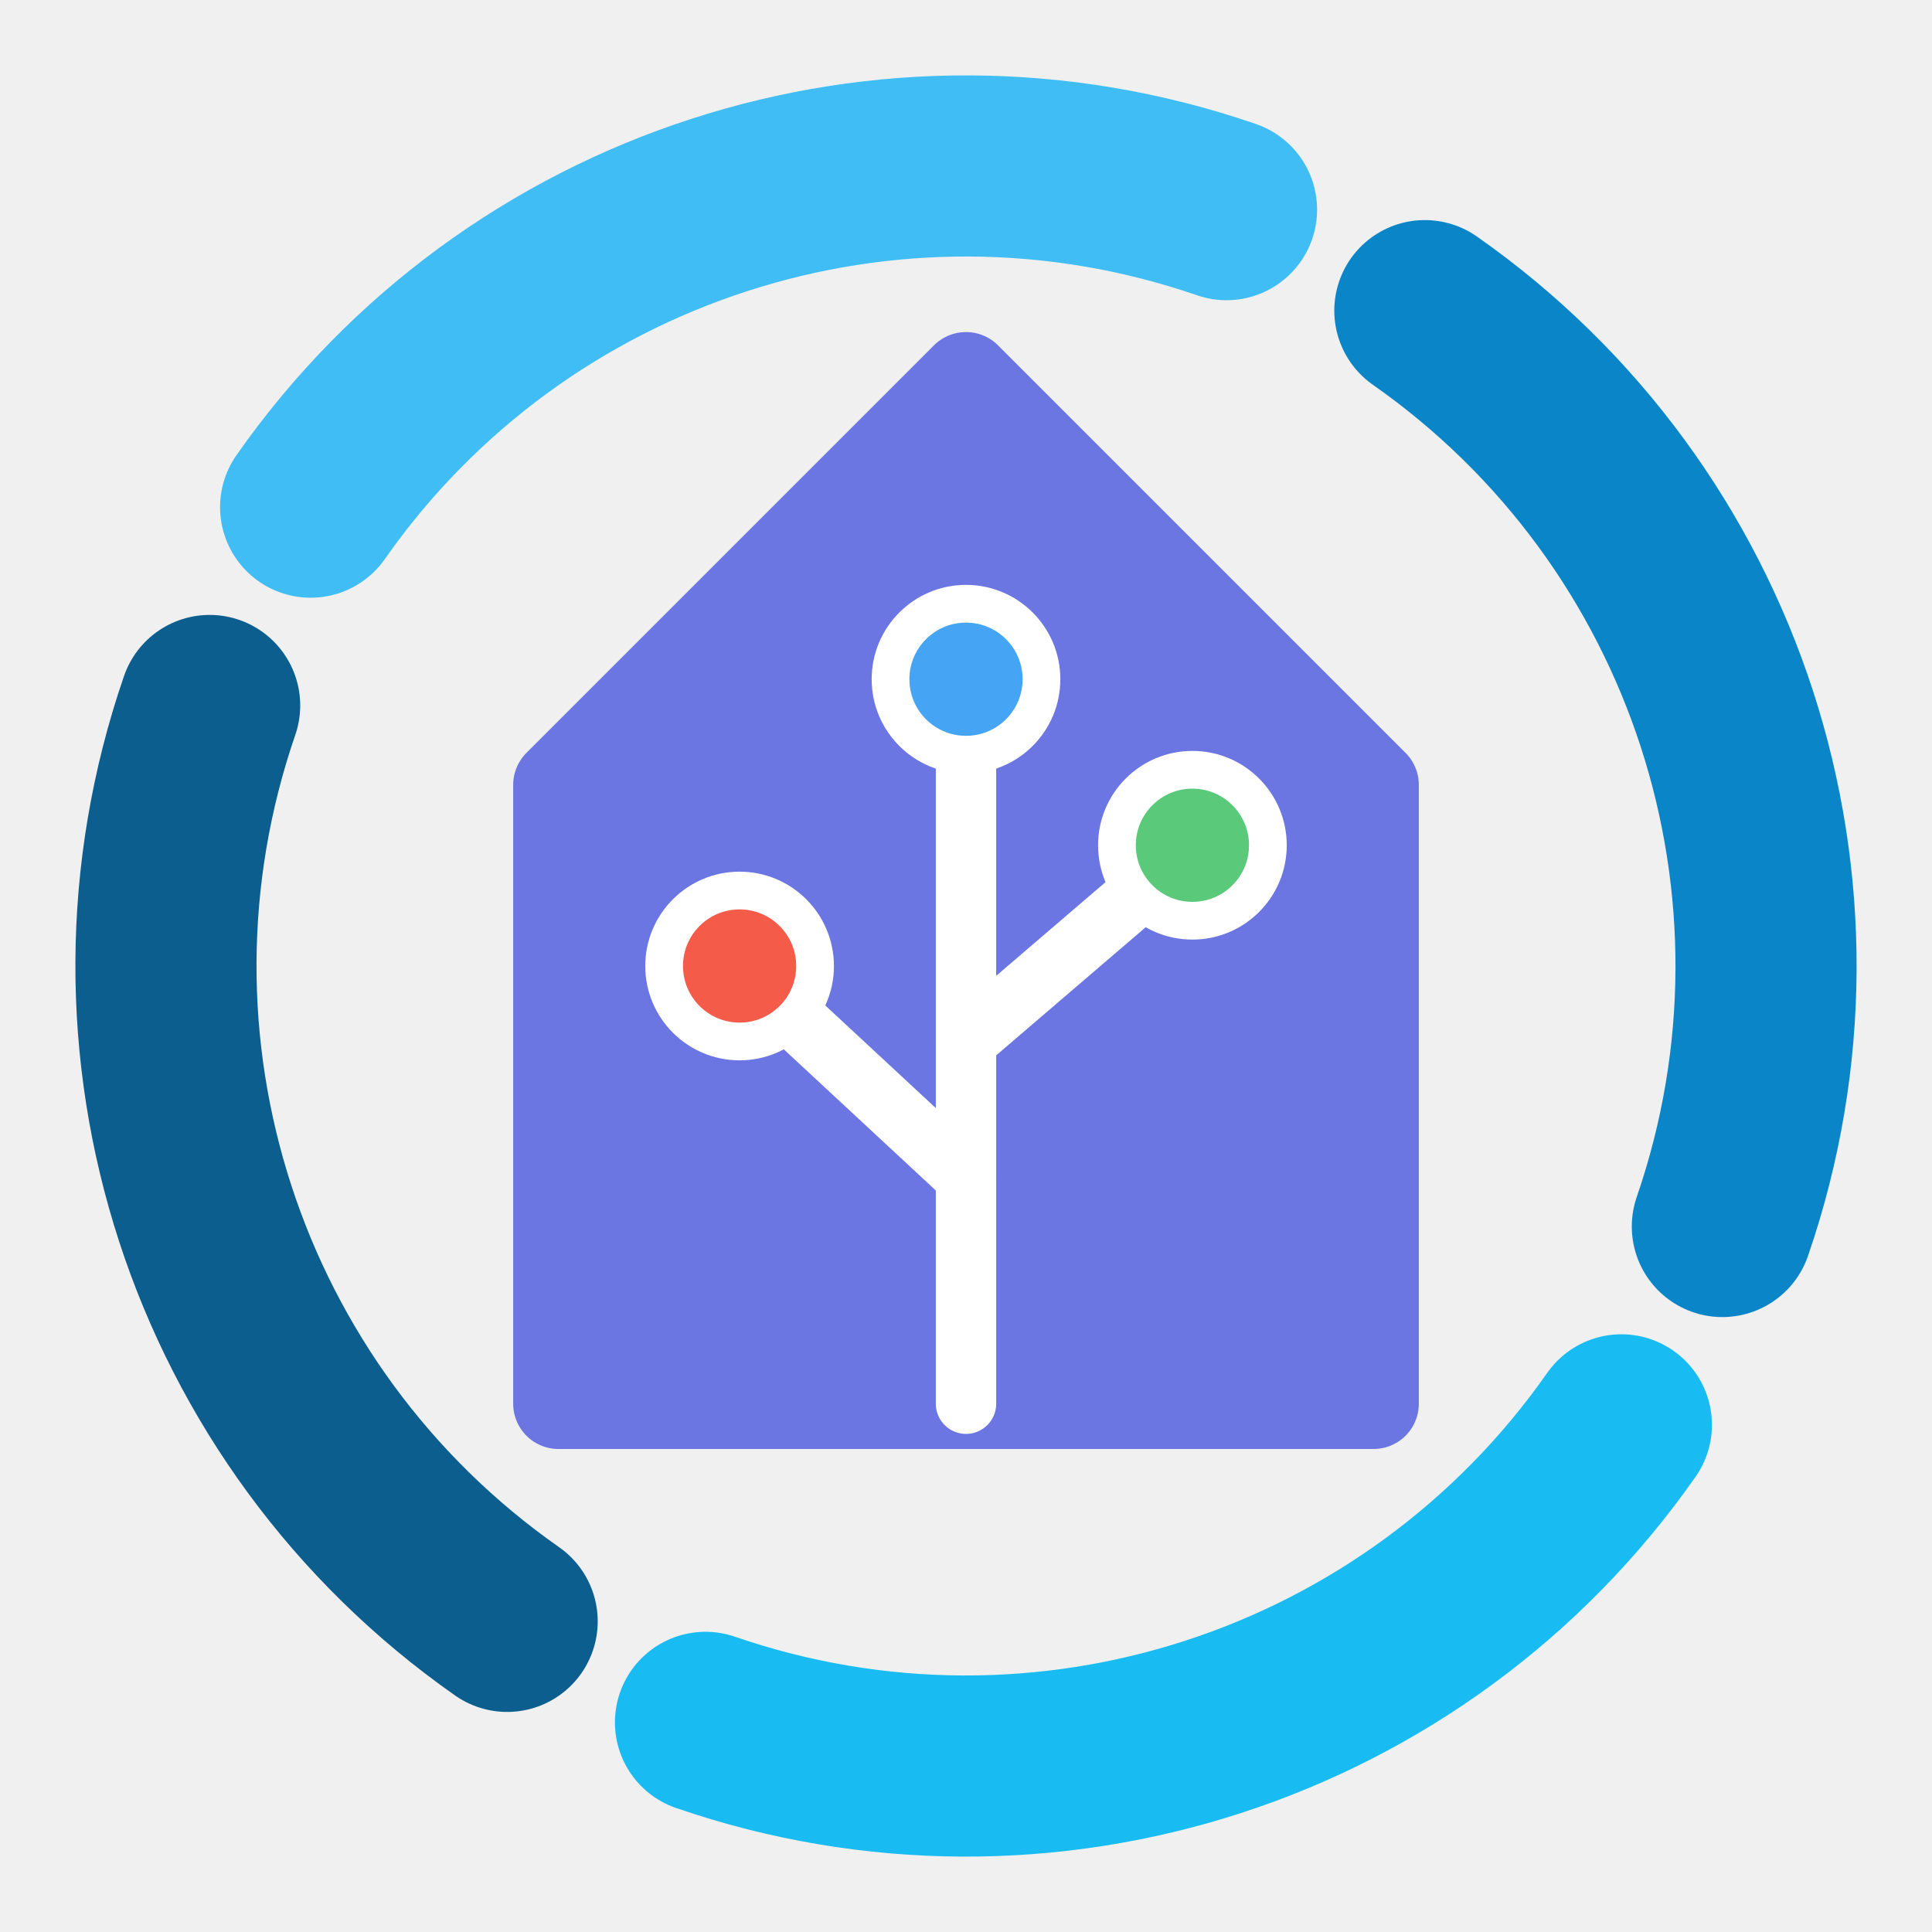
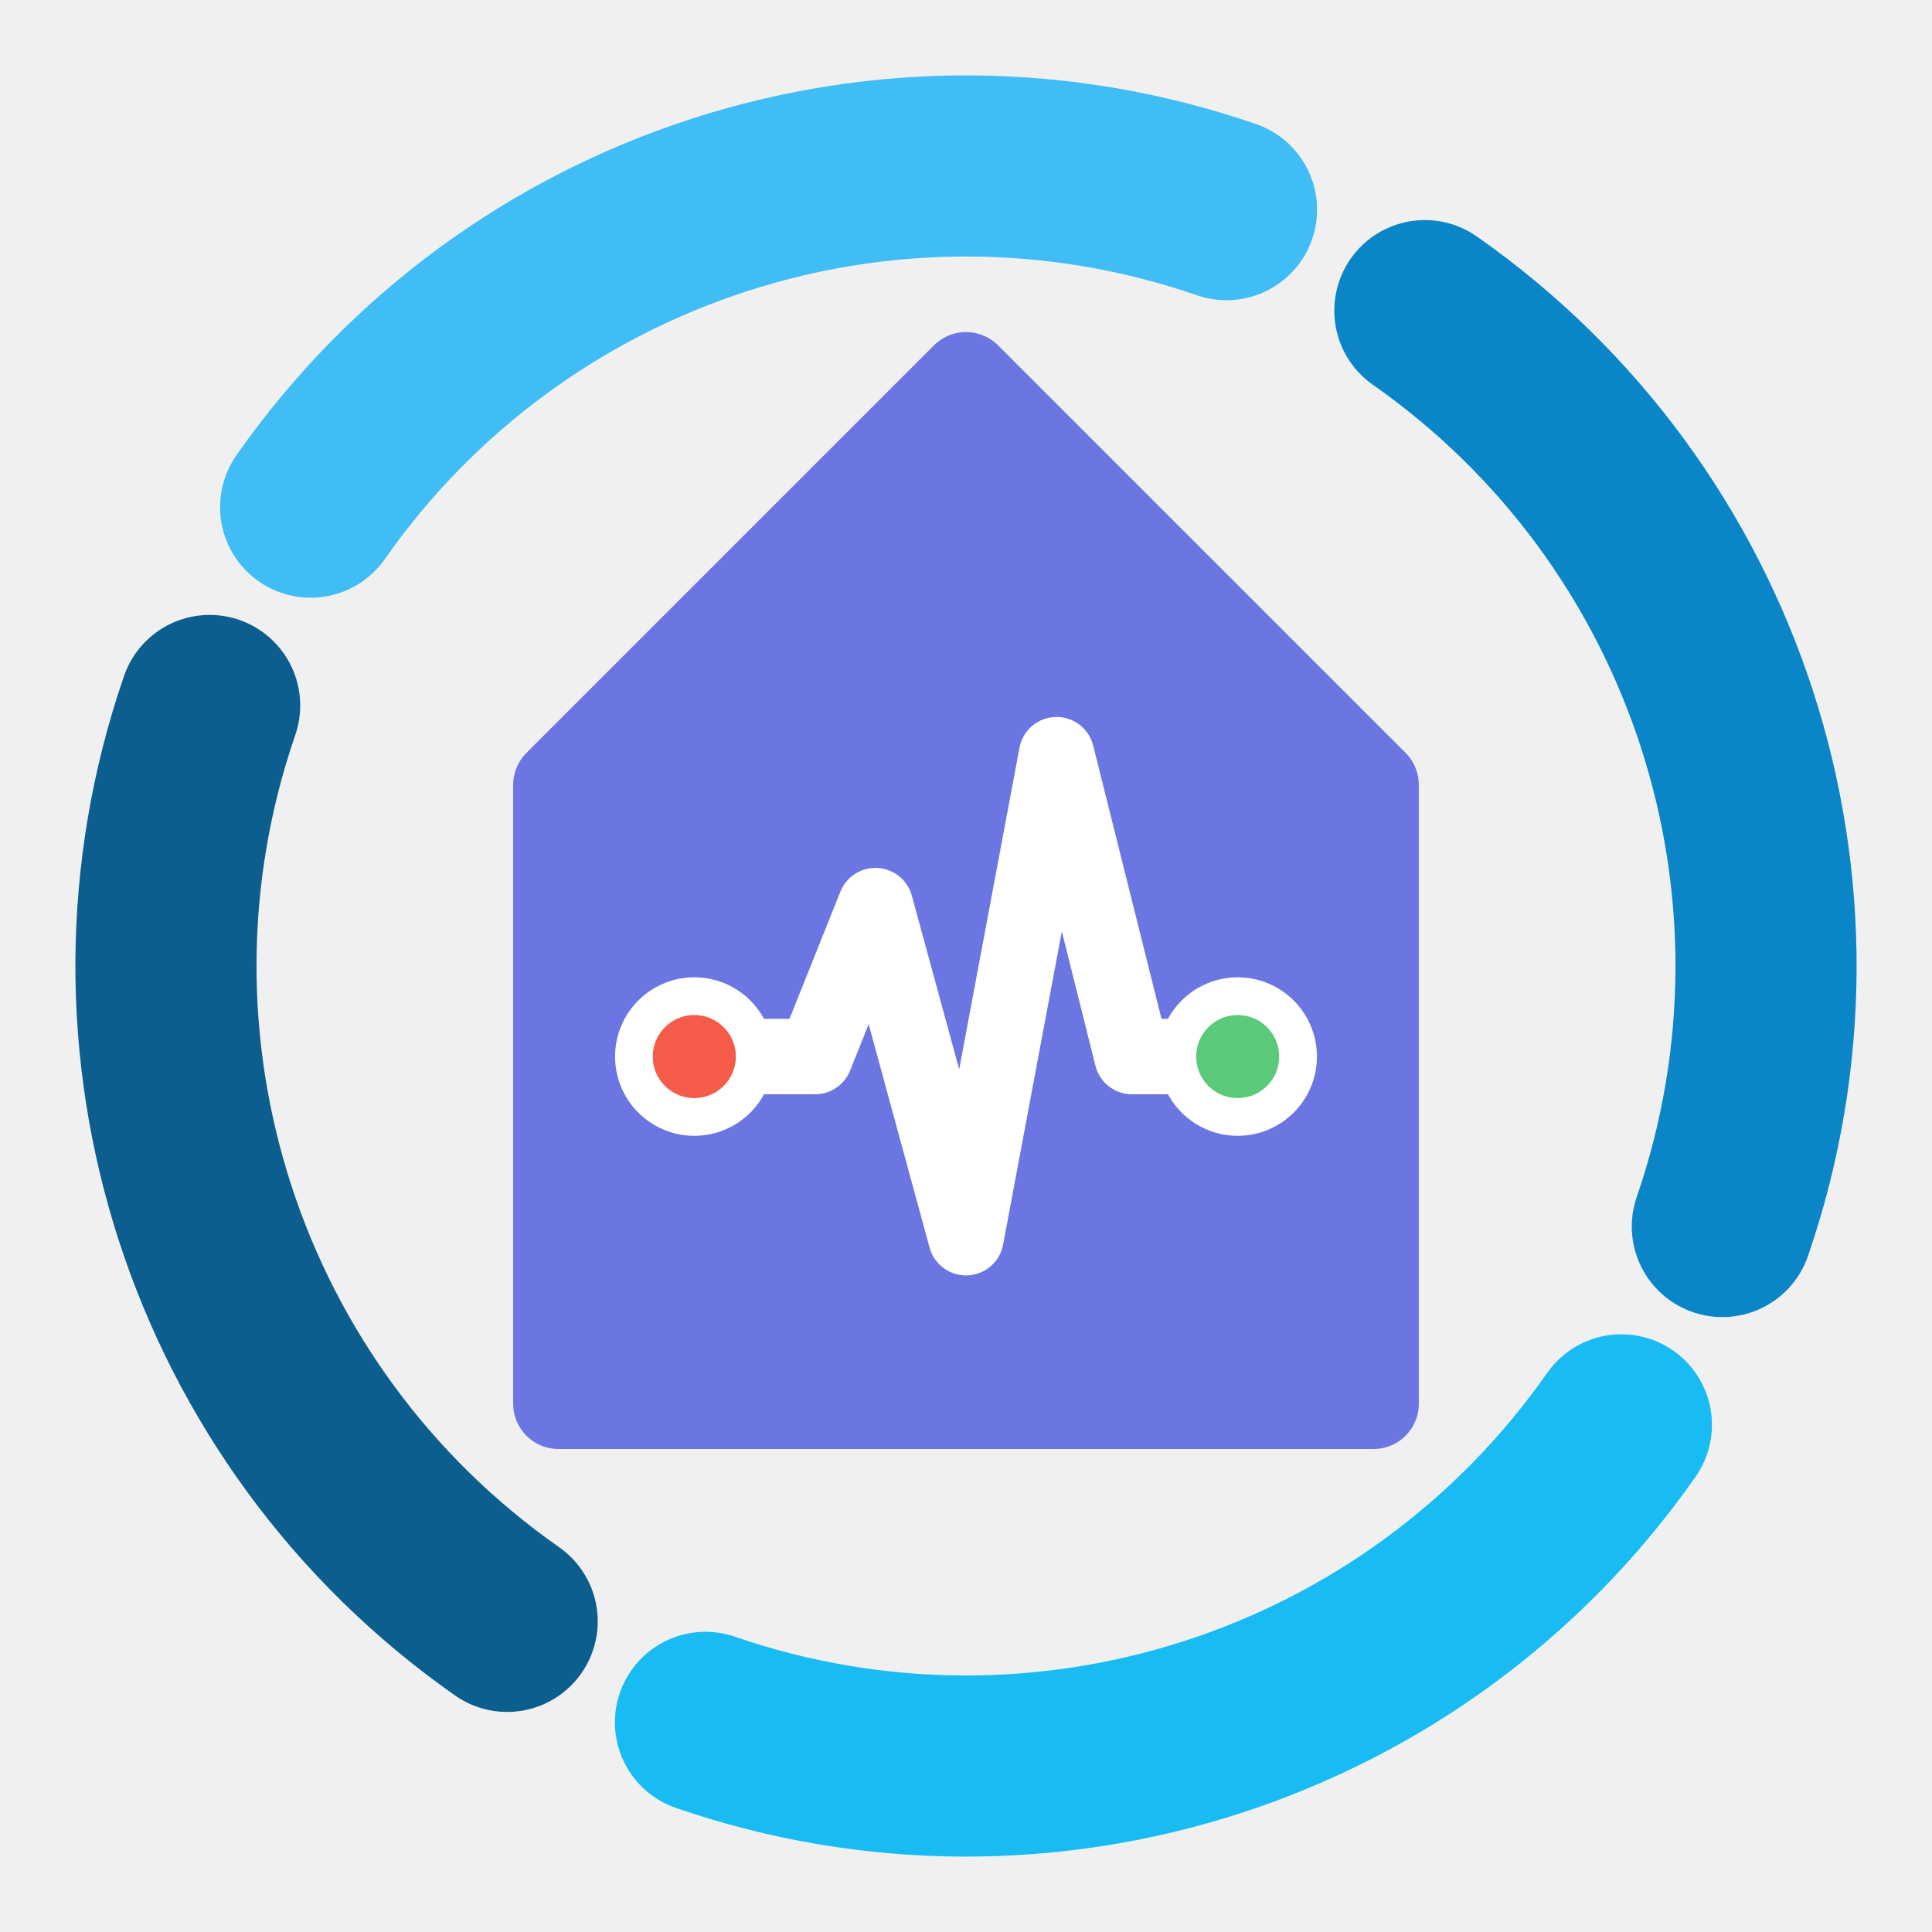
<svg xmlns="http://www.w3.org/2000/svg" width="128" height="128" viewBox="0 0 128 128">
  <g fill="none" stroke-width="12" stroke-linecap="round">
    <path d="M20.58 33.60A53 53 0 0 1 81.26 13.89" stroke="#41BDF5" />
    <path d="M94.40 20.58A53 53 0 0 1 114.11 81.26" stroke="#0A86C8" />
    <path d="M107.42 94.40A53 53 0 0 1 46.74 114.11" stroke="#18BCF2" />
    <path d="M33.60 107.42A53 53 0 0 1 13.89 46.74" stroke="#0B5E8E" />
  </g>
  <path d="M64 25L91 52V93H37V52Z" fill="#6B76E3" stroke="#6B76E3" stroke-width="6" stroke-linejoin="round" />
-   <g stroke="#FFFFFF" stroke-width="4" stroke-linecap="round" fill="none">
-     <path d="M64 93V47" />
-     <path d="M64 78L50 65" />
-     <path d="M64 69L78 57" />
-   </g>
+   <path d="M47 70H54L58 60L64 82L70 50L75 70H81" fill="none" stroke="#FFFFFF" stroke-width="5" stroke-linecap="round" stroke-linejoin="round" />
  <g stroke="#FFFFFF" stroke-width="2.5">
-     <circle cx="64" cy="45" r="5" fill="#45A4F3" />
-     <circle cx="49" cy="64" r="5" fill="#F45B49" />
-     <circle cx="79" cy="56" r="5" fill="#5ACA7A" />
+     <circle cx="46" cy="70" r="4" fill="#F45B49" />
+     <circle cx="82" cy="70" r="4" fill="#5ACA7A" />
  </g>
</svg>
